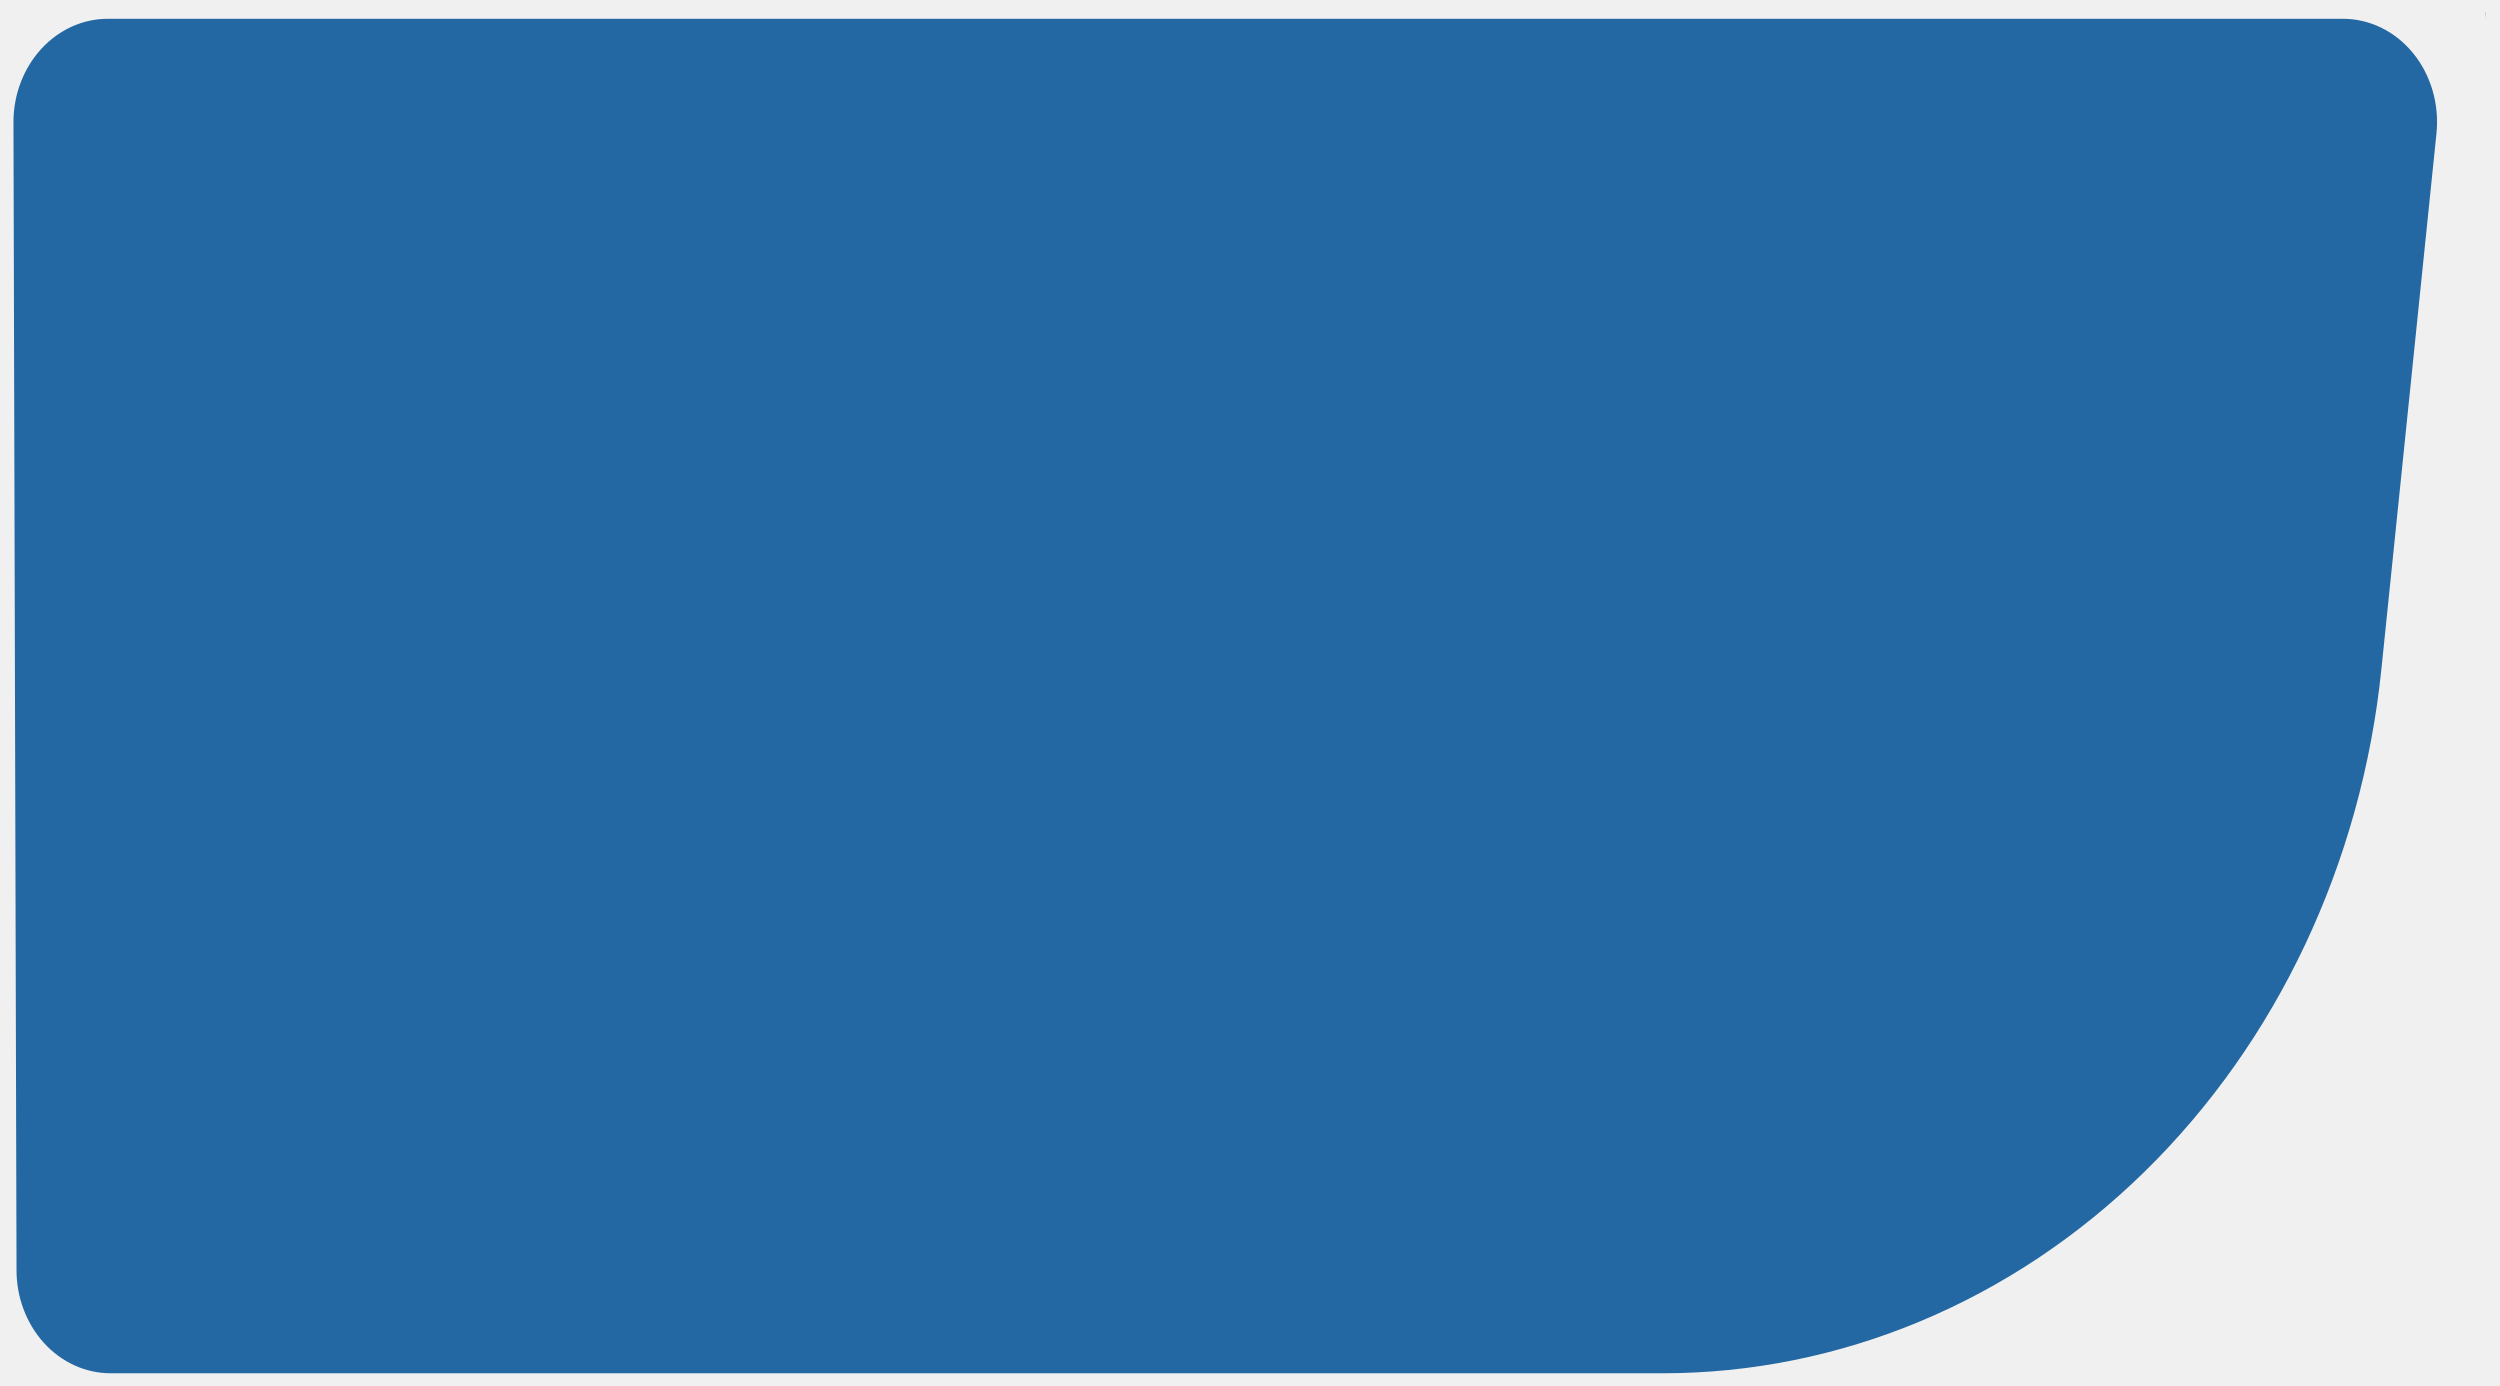
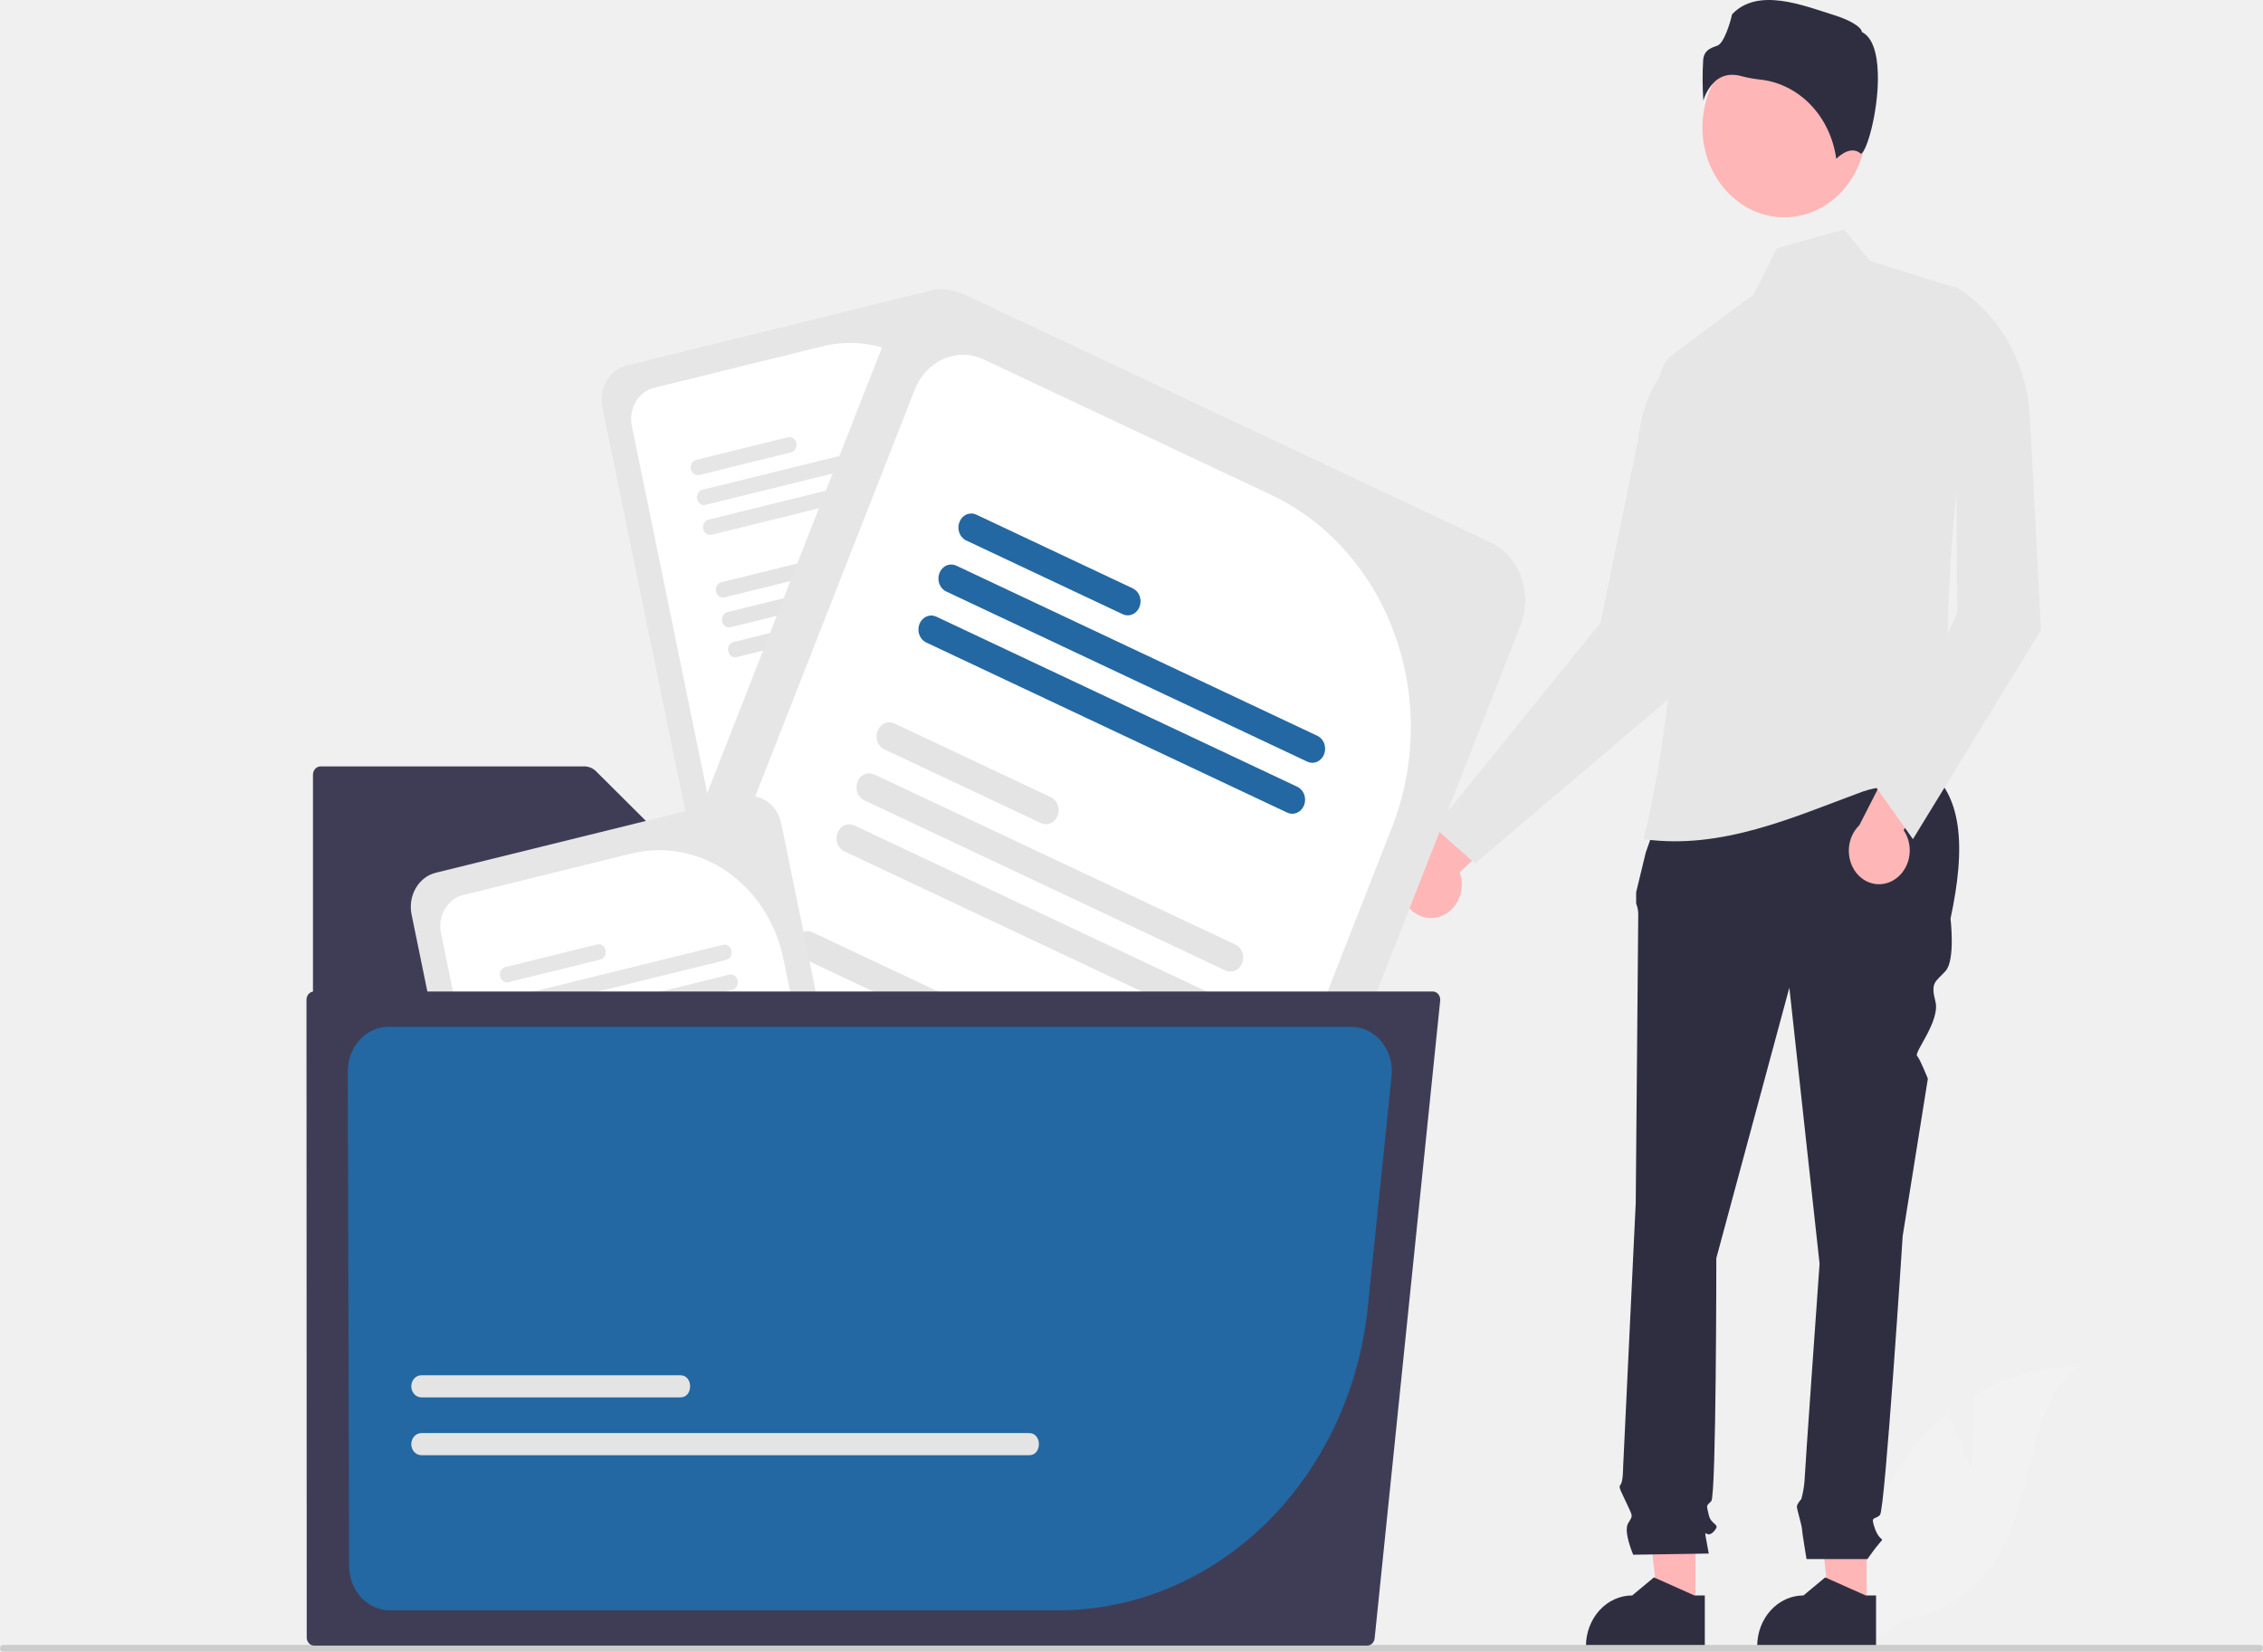
- <svg xmlns="http://www.w3.org/2000/svg" width="148" height="82" viewBox="0 0 148 82" fill="none">
-   <path d="M6.369 1.112C4.901 1.116 3.493 1.754 2.451 2.887C1.408 4.02 0.814 5.557 0.797 7.166L0.978 75.138C0.971 75.944 1.11 76.744 1.388 77.491C1.665 78.238 2.074 78.918 2.592 79.491C3.11 80.064 3.727 80.518 4.406 80.828C5.085 81.139 5.814 81.298 6.549 81.298H98.404C108.939 81.306 119.106 77.056 126.962 69.361C134.817 61.666 139.808 51.067 140.981 39.592L144.238 7.903C144.326 7.049 144.248 6.184 144.01 5.364C143.772 4.545 143.379 3.79 142.856 3.149C142.333 2.508 141.693 1.995 140.977 1.644C140.261 1.293 139.486 1.112 138.701 1.112H6.369ZM147.13 1.112L147.114 0.718H147.13V1.112Z" fill="#2368A2" />
+ <svg xmlns="http://www.w3.org/2000/svg" width="311" height="227" viewBox="0 0 311 227" fill="none">
+   <g clip-path="url(#clip0_1768_12449)">
+     <path d="M197.527 126.068C198.615 125.818 199.571 125.11 200.187 124.095C200.804 123.081 201.032 121.841 200.822 120.644C200.775 120.38 200.707 120.12 200.618 119.869L211.925 109.186L204.533 106.894L194.929 117.39C193.921 117.917 193.142 118.859 192.761 120.011C192.381 121.162 192.429 122.432 192.895 123.545C193.292 124.479 193.966 125.238 194.808 125.696C195.649 126.155 196.608 126.286 197.527 126.068L197.527 126.068Z" fill="#FFB6B6" />
+     <path d="M270.946 201.83L271.357 191.702C275.641 189.192 280.419 187.866 285.277 187.84C278.591 193.831 279.427 205.38 274.894 213.436C273.463 215.937 271.537 218.053 269.258 219.627C266.98 221.201 264.407 222.193 261.731 222.529L256.137 226.283C255.369 221.592 255.538 216.775 256.633 212.162C257.727 207.55 259.721 203.253 262.477 199.566C264.041 197.515 265.835 195.688 267.816 194.128C269.156 198.001 270.946 201.83 270.946 201.83Z" fill="#F2F2F2" />
+     <path d="M256.531 221.071L251.466 221.071L249.056 199.653L256.532 199.654L256.531 221.071Z" fill="#FFB6B6" />
+     <path d="M257.823 226.453L241.489 226.453V226.226C241.489 224.378 242.159 222.606 243.352 221.299C244.544 219.992 246.161 219.258 247.847 219.257H247.847L250.831 216.776L256.398 219.258L257.824 219.258L257.823 226.453Z" fill="#2F2E41" />
+     <path d="M232.997 221.071L227.931 221.071L225.521 199.653L232.998 199.654L232.997 221.071Z" fill="#FFB6B6" />
+     <path d="M234.289 226.453L217.955 226.453V226.226C217.955 224.378 218.625 222.606 219.817 221.299C221.01 219.992 222.627 219.258 224.313 219.257H224.313L227.297 216.776L232.863 219.258L234.289 219.258L234.289 226.453Z" fill="#2F2E41" />
+     <path d="M230.804 103.98L263.754 104.883C270.012 108.609 270.107 116.673 268.056 126.247C268.056 126.247 268.749 131.937 267.364 133.455C265.98 134.972 265.288 134.972 265.98 137.628C266.672 140.283 263.015 144.62 263.459 145.107C263.903 145.594 264.942 148.25 264.942 148.25L261.481 169.873C261.481 169.873 259.058 207.43 258.366 208.189C257.674 208.948 256.981 208.189 257.674 210.086C258.366 211.983 259.058 211.224 258.366 211.983C257.753 212.707 257.175 213.467 256.635 214.259H248.268C248.268 214.259 247.637 210.465 247.637 210.086C247.637 209.707 246.945 207.43 246.945 207.051C246.945 206.672 247.557 206.001 247.557 206.001C247.768 205.23 247.911 204.438 247.983 203.637C247.983 202.878 250.06 173.667 250.06 173.667L245.906 135.731L235.87 172.908C235.87 172.908 235.87 205.534 235.178 206.292C234.485 207.051 234.485 206.672 234.831 208.189C235.178 209.707 236.562 209.327 235.524 210.465C234.485 211.603 234.139 209.707 234.485 211.603L234.831 213.5L224.449 213.663C224.449 213.663 223.064 210.465 223.756 209.327C224.449 208.189 224.407 208.5 223.563 206.637C222.718 204.775 222.372 204.395 222.718 204.016C223.064 203.637 223.064 201.619 223.064 201.619L224.795 165.321C224.795 165.321 225.141 127.005 225.141 125.867C225.167 125.282 225.069 124.697 224.853 124.161V122.616L226.179 117.142L230.804 103.98Z" fill="#2F2E41" />
+     <path d="M197.146 113.745L202.714 118.667L233.072 92.874L231.275 47.981C229.568 49.479 228.149 51.332 227.099 53.434C226.049 55.537 225.39 57.846 225.16 60.23L219.959 85.589L197.146 113.745Z" fill="#E6E6E6" />
+     <path d="M225.886 115.321C236.632 116.826 246.533 112.265 255.885 108.823C260.107 107.269 264.36 108.891 268.279 106.263C266.584 87.965 268.23 67.353 271.83 45.388C272.035 44.145 271.821 42.862 271.227 41.779C270.633 40.696 269.7 39.887 268.601 39.502L257.001 35.854L253.429 31.535L244.204 34.102L240.975 40.5L229.879 48.718C229.231 49.198 228.723 49.872 228.417 50.66C228.111 51.448 228.018 52.316 228.152 53.16C231.485 73.818 230.713 95.02 225.886 115.321Z" fill="#E6E6E6" />
+     <path d="M260.182 120.984C261.167 120.419 261.91 119.451 262.25 118.291C262.591 117.13 262.502 115.87 262.002 114.781C261.891 114.54 261.761 114.311 261.613 114.096L269.831 100.437L262.149 100.442L255.523 113.413C254.684 114.222 254.169 115.36 254.089 116.582C254.01 117.804 254.372 119.011 255.098 119.943C255.712 120.723 256.55 121.251 257.473 121.44C258.397 121.629 259.352 121.469 260.182 120.984L260.182 120.984Z" fill="#FFB6B6" />
+     <path d="M257.861 108.232L262.89 115.321L280.494 86.574L278.971 57.368C278.778 53.649 277.728 50.043 275.922 46.887C274.115 43.731 271.61 41.128 268.638 39.318L268.998 84.211L257.861 108.232Z" fill="#E6E6E6" />
+     <path d="M245.222 29.864C251.439 29.864 256.479 24.339 256.479 17.524C256.479 10.709 251.439 5.185 245.222 5.185C239.004 5.185 233.964 10.709 233.964 17.524C233.964 24.339 239.004 29.864 245.222 29.864Z" fill="#FFB6B6" />
+     <path d="M238.049 10.283C238.484 10.286 238.918 10.349 239.34 10.468C240.171 10.687 241.015 10.843 241.866 10.933C244.473 11.201 246.921 12.42 248.822 14.393C250.722 16.366 251.964 18.981 252.35 21.819C253.004 21.193 254.493 20.043 255.713 21.112C255.732 21.129 255.742 21.138 255.785 21.116C256.596 20.694 258.034 15.508 258.077 10.942C258.1 8.519 257.752 5.424 255.964 4.444L255.87 4.392L255.845 4.28C255.726 3.735 254.391 2.804 252.071 2.08C247.855 0.764 241.571 -1.8 238.032 1.973C237.764 3.245 236.893 5.968 236.013 6.276C235.038 6.618 234.197 6.913 234.064 8.223C233.953 10.088 233.961 11.959 234.088 13.822C234.418 12.682 235.067 11.684 235.942 10.969C236.564 10.51 237.299 10.27 238.049 10.283Z" fill="#2F2E41" />
+     <path d="M311 226.531C311 226.593 310.989 226.654 310.968 226.711C310.946 226.768 310.915 226.819 310.875 226.863C310.835 226.906 310.788 226.941 310.736 226.964C310.684 226.988 310.629 227 310.572 227H0.428C0.314 227 0.205 226.95 0.125 226.862C0.045 226.775 0 226.655 0 226.531C0 226.407 0.045 226.288 0.125 226.2C0.205 226.112 0.314 226.063 0.428 226.063H310.572C310.629 226.062 310.684 226.074 310.736 226.098C310.788 226.121 310.835 226.156 310.875 226.199C310.915 226.243 310.946 226.295 310.968 226.352C310.989 226.409 311 226.47 311 226.531Z" fill="#CCCCCC" />
+     <path d="M128.355 39.821L86.097 50.242C84.965 50.523 83.98 51.284 83.36 52.36C82.739 53.435 82.533 54.736 82.787 55.978L94.374 112.434L144.025 100.19C144.433 100.091 144.806 99.865 145.1 99.539L133.588 43.45C133.332 42.209 132.637 41.13 131.656 40.45C130.675 39.769 129.488 39.543 128.355 39.821Z" fill="#E6E6E6" />
+     <path d="M113.005 47.596L89.847 53.307C88.816 53.562 87.919 54.255 87.354 55.234C86.788 56.213 86.6 57.398 86.831 58.529L97.725 111.608L141.822 100.734L133.888 62.078C132.866 57.125 130.093 52.819 126.178 50.104C122.263 47.389 117.526 46.487 113.005 47.596Z" fill="white" />
+     <path d="M133.342 97.872L104.27 105.042C104.146 105.072 104.028 105.129 103.923 105.21C103.819 105.29 103.73 105.392 103.661 105.511C103.593 105.629 103.547 105.761 103.525 105.899C103.503 106.036 103.506 106.178 103.534 106.314C103.562 106.451 103.615 106.58 103.688 106.694C103.762 106.809 103.855 106.906 103.963 106.981C104.071 107.056 104.192 107.106 104.317 107.13C104.443 107.154 104.572 107.15 104.697 107.119L133.768 99.95C133.893 99.919 134.011 99.862 134.116 99.782C134.22 99.701 134.309 99.599 134.378 99.481C134.446 99.362 134.493 99.231 134.515 99.093C134.537 98.955 134.533 98.813 134.505 98.677C134.477 98.54 134.425 98.411 134.351 98.296C134.278 98.182 134.184 98.085 134.076 98.01C133.968 97.935 133.848 97.885 133.722 97.861C133.596 97.837 133.467 97.841 133.342 97.872Z" fill="#E4E4E4" />
+     <path d="M132.499 93.764L103.427 100.934C103.176 100.996 102.957 101.165 102.819 101.403C102.681 101.642 102.636 101.931 102.692 102.207C102.749 102.483 102.903 102.723 103.121 102.874C103.339 103.025 103.603 103.075 103.854 103.013L132.926 95.844C133.05 95.813 133.168 95.756 133.273 95.675C133.377 95.594 133.466 95.492 133.534 95.374C133.602 95.255 133.649 95.124 133.67 94.986C133.692 94.848 133.689 94.707 133.661 94.57C133.633 94.433 133.581 94.304 133.507 94.19C133.434 94.076 133.34 93.978 133.232 93.903C133.124 93.829 133.004 93.778 132.878 93.754C132.752 93.73 132.624 93.734 132.499 93.764H132.499Z" fill="#E4E4E4" />
+     <path d="M115.187 93.72L102.584 96.828C102.333 96.89 102.115 97.059 101.977 97.297C101.839 97.536 101.794 97.825 101.85 98.1C101.907 98.376 102.061 98.615 102.278 98.766C102.496 98.917 102.76 98.967 103.011 98.905L115.613 95.797C115.738 95.767 115.856 95.71 115.96 95.629C116.065 95.549 116.154 95.447 116.222 95.328C116.291 95.21 116.337 95.078 116.359 94.94C116.381 94.802 116.378 94.661 116.35 94.524C116.322 94.388 116.269 94.258 116.196 94.144C116.122 94.03 116.029 93.932 115.921 93.858C115.812 93.783 115.692 93.732 115.566 93.709C115.44 93.685 115.311 93.689 115.187 93.72Z" fill="#E4E4E4" />
+     <path d="M129.891 81.057L100.819 88.227C100.695 88.257 100.577 88.314 100.472 88.395C100.368 88.476 100.279 88.578 100.211 88.696C100.073 88.935 100.027 89.224 100.084 89.5C100.141 89.776 100.295 90.016 100.513 90.167C100.731 90.318 100.994 90.368 101.246 90.306L130.318 83.137C130.442 83.106 130.56 83.049 130.664 82.968C130.769 82.887 130.858 82.785 130.926 82.667C130.994 82.548 131.04 82.417 131.062 82.279C131.084 82.141 131.081 81.999 131.053 81.863C131.025 81.727 130.972 81.597 130.899 81.483C130.825 81.369 130.732 81.271 130.624 81.196C130.516 81.121 130.396 81.071 130.27 81.047C130.144 81.023 130.015 81.026 129.891 81.057Z" fill="#E4E4E4" />
+     <path d="M129.048 76.951L99.976 84.12C99.852 84.151 99.734 84.208 99.629 84.288C99.525 84.369 99.436 84.471 99.368 84.589C99.299 84.707 99.253 84.839 99.231 84.977C99.209 85.115 99.212 85.256 99.24 85.393C99.268 85.53 99.321 85.659 99.394 85.773C99.468 85.888 99.561 85.985 99.669 86.059C99.777 86.134 99.898 86.185 100.023 86.209C100.149 86.232 100.278 86.228 100.403 86.198L129.475 79.028C129.599 78.998 129.717 78.941 129.821 78.86C129.926 78.779 130.014 78.677 130.083 78.559C130.151 78.441 130.197 78.309 130.219 78.171C130.241 78.033 130.238 77.892 130.21 77.756C130.182 77.619 130.13 77.49 130.056 77.376C129.982 77.261 129.889 77.164 129.781 77.09C129.673 77.015 129.553 76.964 129.427 76.94C129.301 76.916 129.173 76.92 129.048 76.951Z" fill="#E4E4E4" />
+     <path d="M111.735 76.905L99.133 80.013C99.009 80.043 98.891 80.101 98.787 80.181C98.682 80.262 98.593 80.364 98.525 80.483C98.457 80.601 98.41 80.733 98.389 80.871C98.367 81.008 98.37 81.15 98.398 81.286C98.426 81.423 98.478 81.552 98.552 81.666C98.626 81.781 98.719 81.878 98.827 81.953C98.935 82.028 99.055 82.079 99.181 82.102C99.307 82.126 99.436 82.123 99.56 82.092L112.162 78.984C112.287 78.954 112.405 78.896 112.509 78.816C112.613 78.735 112.702 78.633 112.77 78.514C112.839 78.396 112.885 78.264 112.907 78.126C112.929 77.988 112.925 77.847 112.897 77.711C112.869 77.574 112.817 77.445 112.744 77.331C112.67 77.216 112.577 77.119 112.469 77.044C112.361 76.969 112.24 76.918 112.115 76.894C111.989 76.871 111.86 76.874 111.735 76.905Z" fill="#E4E4E4" />
+     <path d="M126.439 64.242L97.368 71.411C97.116 71.473 96.897 71.642 96.76 71.881C96.622 72.12 96.576 72.409 96.633 72.685C96.689 72.96 96.843 73.2 97.061 73.351C97.279 73.502 97.543 73.552 97.794 73.49L126.866 66.321C126.991 66.29 127.109 66.233 127.213 66.153C127.317 66.072 127.406 65.969 127.474 65.851C127.543 65.733 127.589 65.601 127.611 65.463C127.633 65.325 127.629 65.184 127.601 65.048C127.573 64.911 127.521 64.782 127.448 64.668C127.374 64.553 127.281 64.456 127.173 64.381C127.065 64.306 126.944 64.255 126.819 64.231C126.693 64.208 126.564 64.211 126.439 64.242Z" fill="#E6E6E6" />
+     <path d="M125.597 60.136L96.525 67.306C96.401 67.336 96.283 67.394 96.178 67.474C96.074 67.555 95.985 67.657 95.917 67.775C95.779 68.014 95.734 68.303 95.79 68.579C95.847 68.855 96.001 69.095 96.219 69.246C96.437 69.397 96.7 69.447 96.952 69.385L126.024 62.216C126.148 62.185 126.266 62.128 126.37 62.047C126.475 61.966 126.564 61.864 126.632 61.746C126.7 61.627 126.747 61.496 126.768 61.358C126.79 61.22 126.787 61.079 126.759 60.942C126.731 60.806 126.679 60.676 126.605 60.562C126.531 60.448 126.438 60.35 126.33 60.276C126.222 60.201 126.102 60.15 125.976 60.126C125.85 60.102 125.722 60.106 125.597 60.136Z" fill="#E6E6E6" />
+     <path d="M108.284 60.09L95.682 63.197C95.43 63.259 95.212 63.428 95.074 63.667C94.936 63.906 94.89 64.195 94.947 64.471C95.003 64.747 95.158 64.986 95.376 65.138C95.593 65.289 95.857 65.339 96.109 65.277L108.711 62.169C108.835 62.138 108.953 62.081 109.058 62C109.162 61.919 109.251 61.817 109.319 61.699C109.387 61.581 109.434 61.449 109.455 61.311C109.477 61.173 109.474 61.032 109.446 60.895C109.418 60.759 109.366 60.63 109.292 60.515C109.219 60.401 109.125 60.303 109.017 60.229C108.909 60.154 108.789 60.103 108.663 60.079C108.537 60.055 108.409 60.059 108.284 60.09Z" fill="#E6E6E6" />
+     <path d="M44.05 105.325C43.775 105.326 43.511 105.446 43.316 105.659C43.121 105.873 43.011 106.162 43.011 106.464V224.227C43.011 224.529 43.121 224.819 43.316 225.032C43.511 225.246 43.775 225.366 44.05 225.366H178.753C179.028 225.366 179.293 225.246 179.487 225.032C179.682 224.819 179.792 224.529 179.792 224.227V125.368C179.792 125.066 179.682 124.776 179.487 124.563C179.293 124.349 179.028 124.229 178.753 124.228H101.442C100.658 124.229 99.901 123.909 99.32 123.33L81.94 106.02C81.492 105.572 80.907 105.325 80.301 105.325H44.05Z" fill="#3F3D56" />
+     <path d="M204.806 74.524L132.68 40.535C130.746 39.627 128.562 39.596 126.608 40.45C124.653 41.304 123.088 42.973 122.254 45.091L84.461 141.45L169.205 181.385C169.9 181.716 170.667 181.82 171.414 181.685L208.962 85.951C209.791 83.832 209.819 81.438 209.039 79.296C208.26 77.153 206.738 75.437 204.806 74.524Z" fill="#E6E6E6" />
+     <path d="M174.735 68.03L135.208 49.404C133.447 48.576 131.459 48.548 129.679 49.325C127.899 50.102 126.473 51.621 125.714 53.55L90.181 144.146L165.445 179.614L191.323 113.636C194.63 105.176 194.741 95.624 191.632 87.074C188.522 78.524 182.445 71.675 174.735 68.03Z" fill="white" />
+     <path d="M155.779 165.525L106.159 142.142C105.946 142.042 105.718 141.988 105.487 141.985C105.255 141.981 105.025 142.027 104.81 142.121C104.595 142.215 104.399 142.354 104.233 142.531C104.068 142.708 103.935 142.919 103.844 143.152C103.752 143.385 103.704 143.635 103.701 143.889C103.698 144.143 103.741 144.394 103.826 144.63C103.912 144.866 104.04 145.08 104.201 145.262C104.363 145.443 104.556 145.588 104.768 145.688L154.388 169.071C154.601 169.171 154.829 169.225 155.061 169.229C155.292 169.233 155.522 169.186 155.737 169.092C155.952 168.999 156.148 168.859 156.314 168.682C156.48 168.506 156.612 168.295 156.703 168.062C156.795 167.829 156.843 167.578 156.846 167.324C156.849 167.071 156.807 166.819 156.721 166.583C156.635 166.348 156.508 166.133 156.346 165.952C156.184 165.77 155.992 165.625 155.779 165.525Z" fill="#E4E4E4" />
+     <path d="M158.528 158.514L108.909 135.131C108.479 134.929 107.994 134.922 107.56 135.112C107.126 135.302 106.779 135.673 106.594 136.143C106.41 136.614 106.403 137.145 106.576 137.621C106.749 138.097 107.088 138.478 107.517 138.68L157.137 162.063C157.349 162.164 157.578 162.217 157.809 162.22C158.04 162.224 158.27 162.177 158.485 162.083C158.7 161.989 158.896 161.85 159.062 161.673C159.228 161.496 159.36 161.285 159.451 161.052C159.543 160.819 159.591 160.568 159.595 160.315C159.598 160.061 159.555 159.809 159.469 159.574C159.384 159.338 159.256 159.123 159.095 158.941C158.934 158.76 158.741 158.615 158.529 158.514H158.528Z" fill="#E4E4E4" />
+     <path d="M133.167 138.26L111.657 128.123C111.445 128.023 111.216 127.97 110.985 127.966C110.754 127.962 110.524 128.009 110.309 128.103C110.094 128.196 109.899 128.336 109.733 128.513C109.567 128.689 109.435 128.9 109.343 129.133C109.252 129.366 109.203 129.617 109.2 129.87C109.197 130.124 109.24 130.375 109.326 130.611C109.411 130.846 109.539 131.061 109.7 131.242C109.862 131.424 110.054 131.569 110.267 131.669L131.776 141.805C131.989 141.905 132.217 141.959 132.448 141.962C132.679 141.966 132.909 141.919 133.124 141.826C133.339 141.732 133.535 141.593 133.701 141.416C133.866 141.239 133.999 141.028 134.09 140.795C134.181 140.562 134.23 140.312 134.233 140.058C134.236 139.805 134.193 139.553 134.108 139.318C134.022 139.082 133.895 138.867 133.733 138.686C133.572 138.504 133.379 138.359 133.167 138.26Z" fill="#E4E4E4" />
+     <path d="M167.035 136.825L117.415 113.442C116.986 113.241 116.501 113.234 116.068 113.424C115.634 113.614 115.287 113.985 115.102 114.455C114.918 114.925 114.911 115.456 115.084 115.932C115.257 116.408 115.595 116.789 116.023 116.991L165.643 140.374C165.856 140.475 166.085 140.529 166.316 140.532C166.548 140.536 166.778 140.489 166.993 140.396C167.208 140.302 167.404 140.162 167.57 139.985C167.736 139.808 167.869 139.597 167.96 139.364C168.052 139.131 168.1 138.88 168.103 138.626C168.106 138.372 168.064 138.12 167.978 137.884C167.892 137.649 167.764 137.434 167.603 137.252C167.441 137.07 167.248 136.925 167.035 136.825Z" fill="#E4E4E4" />
+     <path d="M169.784 129.818L120.164 106.435C119.951 106.335 119.723 106.281 119.492 106.278C119.26 106.274 119.03 106.32 118.815 106.414C118.6 106.508 118.404 106.647 118.238 106.824C118.073 107.001 117.94 107.212 117.849 107.445C117.757 107.678 117.709 107.928 117.706 108.182C117.703 108.436 117.745 108.687 117.831 108.923C117.917 109.159 118.045 109.373 118.206 109.555C118.368 109.736 118.561 109.881 118.773 109.981L168.393 133.364C168.606 133.464 168.834 133.518 169.065 133.522C169.297 133.525 169.527 133.479 169.742 133.385C169.957 133.292 170.153 133.152 170.319 132.975C170.484 132.799 170.617 132.588 170.708 132.355C170.8 132.121 170.848 131.871 170.851 131.617C170.854 131.364 170.812 131.112 170.726 130.876C170.64 130.641 170.512 130.426 170.351 130.245C170.189 130.063 169.996 129.918 169.784 129.818Z" fill="#E4E4E4" />
+     <path d="M144.423 109.56L122.914 99.424C122.484 99.222 122 99.215 121.566 99.405C121.132 99.595 120.784 99.966 120.6 100.436C120.415 100.907 120.409 101.438 120.581 101.914C120.754 102.39 121.093 102.771 121.522 102.973L143.031 113.109C143.244 113.21 143.472 113.263 143.704 113.267C143.935 113.27 144.165 113.224 144.38 113.13C144.595 113.036 144.791 112.896 144.957 112.719C145.123 112.542 145.255 112.331 145.347 112.098C145.438 111.865 145.487 111.615 145.49 111.361C145.493 111.107 145.45 110.855 145.365 110.62C145.279 110.384 145.152 110.169 144.99 109.987C144.828 109.806 144.636 109.661 144.423 109.56Z" fill="#E4E4E4" />
+     <path d="M178.291 108.126L128.672 84.743C128.242 84.541 127.758 84.535 127.324 84.725C126.891 84.915 126.544 85.285 126.359 85.756C126.175 86.226 126.168 86.757 126.341 87.233C126.513 87.708 126.851 88.089 127.28 88.292L176.9 111.675C177.112 111.775 177.341 111.829 177.572 111.832C177.804 111.836 178.033 111.789 178.248 111.695C178.463 111.601 178.659 111.462 178.825 111.285C178.991 111.108 179.124 110.897 179.215 110.664C179.306 110.43 179.355 110.18 179.358 109.926C179.361 109.673 179.319 109.421 179.233 109.185C179.147 108.949 179.02 108.734 178.858 108.553C178.697 108.371 178.504 108.226 178.291 108.126Z" fill="#2368A2" />
+     <path d="M181.04 101.118L131.42 77.735C130.991 77.534 130.506 77.527 130.073 77.717C129.639 77.907 129.292 78.278 129.107 78.748C128.923 79.218 128.916 79.749 129.089 80.225C129.262 80.701 129.599 81.082 130.028 81.284L179.648 104.667C179.861 104.768 180.09 104.822 180.321 104.826C180.553 104.83 180.784 104.784 180.999 104.69C181.214 104.597 181.411 104.457 181.577 104.28C181.743 104.103 181.876 103.891 181.968 103.658C182.059 103.424 182.108 103.173 182.111 102.919C182.114 102.665 182.071 102.413 181.985 102.177C181.899 101.941 181.771 101.726 181.609 101.545C181.447 101.363 181.253 101.218 181.04 101.118Z" fill="#2368A2" />
+     <path d="M155.68 80.86L134.17 70.724C133.741 70.522 133.256 70.515 132.822 70.705C132.388 70.895 132.04 71.266 131.856 71.736C131.671 72.207 131.665 72.738 131.838 73.214C132.011 73.69 132.349 74.071 132.778 74.273L154.288 84.409C154.5 84.51 154.729 84.563 154.96 84.567C155.192 84.57 155.421 84.523 155.636 84.429C155.852 84.335 156.048 84.196 156.213 84.019C156.379 83.842 156.512 83.631 156.603 83.398C156.695 83.165 156.743 82.914 156.746 82.661C156.749 82.407 156.707 82.155 156.621 81.919C156.535 81.684 156.408 81.469 156.246 81.287C156.085 81.105 155.892 80.96 155.68 80.86V80.86Z" fill="#2368A2" />
+     <path d="M102.129 109.523L59.871 119.944C58.739 120.225 57.755 120.986 57.134 122.062C56.513 123.137 56.307 124.438 56.561 125.68L68.148 182.136L117.799 169.892C118.207 169.793 118.58 169.567 118.874 169.241L107.362 113.152C107.106 111.911 106.411 110.832 105.43 110.152C104.449 109.471 103.262 109.245 102.129 109.523Z" fill="#E6E6E6" />
+     <path d="M86.779 117.297L63.621 123.008C62.59 123.263 61.693 123.956 61.128 124.935C60.562 125.914 60.374 127.099 60.605 128.23L71.499 181.309L115.596 170.435L107.662 131.779C106.64 126.826 103.868 122.52 99.953 119.805C96.038 117.09 91.3 116.188 86.779 117.297Z" fill="white" />
+     <path d="M107.116 167.573L78.044 174.743C77.92 174.773 77.802 174.83 77.697 174.911C77.593 174.991 77.504 175.094 77.435 175.212C77.367 175.33 77.321 175.462 77.299 175.6C77.277 175.738 77.28 175.879 77.308 176.016C77.336 176.152 77.388 176.281 77.462 176.396C77.536 176.51 77.629 176.607 77.737 176.682C77.845 176.757 77.966 176.807 78.091 176.831C78.217 176.855 78.346 176.851 78.471 176.82L107.542 169.651C107.667 169.62 107.785 169.563 107.89 169.483C107.994 169.402 108.083 169.3 108.152 169.182C108.22 169.064 108.267 168.932 108.289 168.794C108.311 168.656 108.307 168.514 108.279 168.378C108.251 168.241 108.199 168.112 108.125 167.998C108.052 167.883 107.958 167.786 107.85 167.711C107.742 167.636 107.621 167.586 107.496 167.562C107.37 167.539 107.241 167.542 107.116 167.573Z" fill="#E4E4E4" />
+     <path d="M106.273 163.465L77.201 170.635C76.95 170.697 76.731 170.866 76.593 171.105C76.455 171.343 76.409 171.633 76.466 171.908C76.523 172.184 76.677 172.424 76.895 172.575C77.113 172.726 77.376 172.776 77.628 172.714L106.7 165.545C106.951 165.483 107.17 165.314 107.308 165.075C107.446 164.836 107.491 164.547 107.435 164.271C107.378 163.995 107.224 163.756 107.006 163.605C106.788 163.453 106.525 163.403 106.273 163.465Z" fill="#E4E4E4" />
+     <path d="M88.961 163.421L76.359 166.529C76.234 166.56 76.117 166.617 76.012 166.697C75.908 166.778 75.819 166.88 75.751 166.998C75.683 167.116 75.637 167.248 75.615 167.386C75.593 167.524 75.596 167.665 75.624 167.801C75.652 167.938 75.704 168.067 75.778 168.181C75.852 168.295 75.945 168.392 76.052 168.467C76.16 168.542 76.281 168.593 76.406 168.616C76.532 168.64 76.66 168.637 76.785 168.606L89.387 165.498C89.512 165.468 89.63 165.411 89.734 165.331C89.839 165.25 89.928 165.148 89.997 165.03C90.065 164.911 90.112 164.779 90.133 164.641C90.155 164.503 90.152 164.362 90.124 164.225C90.096 164.089 90.044 163.96 89.97 163.845C89.896 163.731 89.803 163.633 89.695 163.559C89.587 163.484 89.466 163.433 89.34 163.41C89.214 163.386 89.085 163.39 88.961 163.421Z" fill="#E4E4E4" />
+     <path d="M103.665 150.758L74.593 157.928C74.469 157.958 74.351 158.016 74.246 158.096C74.142 158.177 74.053 158.279 73.985 158.398C73.847 158.636 73.801 158.926 73.858 159.201C73.915 159.477 74.069 159.717 74.287 159.868C74.504 160.019 74.768 160.069 75.02 160.007L104.092 152.838C104.343 152.776 104.562 152.607 104.7 152.368C104.838 152.129 104.883 151.84 104.827 151.564C104.77 151.288 104.616 151.049 104.398 150.898C104.18 150.746 103.916 150.696 103.665 150.758Z" fill="#E4E4E4" />
+     <path d="M102.822 146.653L73.75 153.822C73.626 153.853 73.508 153.91 73.403 153.99C73.299 154.071 73.21 154.173 73.141 154.291C73.073 154.41 73.027 154.541 73.005 154.679C72.983 154.817 72.986 154.959 73.014 155.095C73.042 155.232 73.094 155.361 73.168 155.475C73.242 155.59 73.335 155.687 73.443 155.762C73.551 155.836 73.672 155.887 73.797 155.911C73.923 155.934 74.052 155.931 74.177 155.9L103.248 148.73C103.373 148.7 103.491 148.643 103.595 148.562C103.7 148.482 103.788 148.379 103.857 148.261C103.925 148.143 103.971 148.011 103.993 147.873C104.015 147.736 104.012 147.594 103.984 147.458C103.956 147.321 103.903 147.192 103.83 147.078C103.756 146.964 103.663 146.866 103.555 146.792C103.447 146.717 103.327 146.666 103.201 146.642C103.075 146.619 102.947 146.622 102.822 146.653Z" fill="#E4E4E4" />
+     <path d="M85.509 146.606L72.907 149.714C72.656 149.776 72.437 149.945 72.299 150.184C72.161 150.423 72.116 150.712 72.172 150.987C72.229 151.263 72.383 151.503 72.601 151.654C72.819 151.805 73.082 151.855 73.334 151.793L85.936 148.685C86.188 148.623 86.406 148.454 86.544 148.215C86.682 147.977 86.728 147.688 86.671 147.412C86.615 147.136 86.46 146.896 86.243 146.745C86.025 146.594 85.761 146.544 85.509 146.606Z" fill="#E4E4E4" />
+     <path d="M100.214 133.944L71.142 141.113C71.017 141.144 70.9 141.201 70.795 141.282C70.691 141.363 70.602 141.465 70.534 141.583C70.396 141.822 70.35 142.111 70.407 142.387C70.463 142.663 70.618 142.902 70.835 143.053C71.053 143.205 71.317 143.255 71.569 143.193L100.64 136.023C100.765 135.993 100.883 135.935 100.987 135.855C101.092 135.774 101.18 135.672 101.249 135.553C101.317 135.435 101.363 135.303 101.385 135.165C101.407 135.027 101.404 134.886 101.376 134.75C101.348 134.613 101.295 134.484 101.222 134.37C101.148 134.255 101.055 134.158 100.947 134.083C100.839 134.008 100.719 133.957 100.593 133.934C100.467 133.91 100.338 133.913 100.214 133.944H100.214Z" fill="#E6E6E6" />
+     <path d="M99.371 129.838L70.299 137.007C70.174 137.038 70.057 137.095 69.952 137.175C69.848 137.256 69.759 137.358 69.691 137.477C69.553 137.716 69.507 138.005 69.564 138.28C69.621 138.556 69.775 138.796 69.993 138.947C70.211 139.098 70.474 139.148 70.726 139.086L99.798 131.917C100.049 131.855 100.268 131.686 100.406 131.447C100.544 131.208 100.589 130.919 100.533 130.643C100.476 130.368 100.322 130.128 100.104 129.977C99.886 129.826 99.622 129.775 99.371 129.838H99.371Z" fill="#E6E6E6" />
+     <path d="M82.058 129.792L69.456 132.899C69.204 132.961 68.986 133.13 68.848 133.369C68.71 133.608 68.664 133.897 68.721 134.173C68.778 134.449 68.932 134.689 69.15 134.84C69.368 134.991 69.631 135.041 69.883 134.979L82.485 131.871C82.61 131.84 82.727 131.783 82.832 131.702C82.936 131.622 83.025 131.519 83.093 131.401C83.162 131.283 83.208 131.151 83.23 131.013C83.251 130.875 83.248 130.734 83.22 130.597C83.192 130.461 83.14 130.332 83.066 130.217C82.993 130.103 82.899 130.006 82.791 129.931C82.683 129.856 82.563 129.805 82.438 129.781C82.312 129.757 82.183 129.761 82.058 129.792Z" fill="#E6E6E6" />
+     <path d="M43.158 136.256C43.021 136.256 42.886 136.285 42.76 136.342C42.634 136.4 42.52 136.484 42.423 136.589C42.327 136.695 42.25 136.82 42.198 136.959C42.146 137.097 42.119 137.245 42.119 137.394C42.119 137.437 42.151 225.142 42.151 225.142C42.179 225.421 42.3 225.678 42.491 225.864C42.681 226.051 42.928 226.154 43.183 226.154H187.883C188.138 226.154 188.385 226.051 188.575 225.864C188.766 225.678 188.887 225.421 188.915 225.142L197.922 137.522C197.939 137.363 197.924 137.202 197.88 137.049C197.835 136.896 197.762 136.755 197.665 136.636C197.568 136.516 197.448 136.42 197.315 136.354C197.181 136.289 197.036 136.255 196.89 136.256L43.158 136.256Z" fill="#3F3D56" />
+     <path d="M53.369 141.112C51.901 141.116 50.493 141.754 49.45 142.887C48.408 144.02 47.814 145.557 47.797 147.166L47.978 215.138C47.971 215.944 48.111 216.744 48.388 217.491C48.665 218.238 49.074 218.918 49.592 219.491C50.11 220.063 50.727 220.518 51.406 220.828C52.085 221.139 52.814 221.298 53.549 221.298H145.404C155.939 221.306 166.106 217.056 173.962 209.361C181.817 201.666 186.808 191.067 187.981 179.591L191.238 147.903C191.326 147.049 191.248 146.184 191.01 145.364C190.772 144.545 190.379 143.79 189.856 143.149C189.333 142.508 188.693 141.995 187.977 141.644C187.261 141.293 186.486 141.112 185.701 141.112H53.369ZM194.13 141.112L194.114 140.718H194.13V141.112Z" fill="#2368A2" />
+     <path d="M93.492 192.037H57.908C57.541 192.037 57.188 191.876 56.928 191.591C56.668 191.306 56.522 190.92 56.522 190.517C56.522 190.114 56.668 189.727 56.928 189.442C57.188 189.157 57.541 188.997 57.908 188.997H93.492C95.279 188.97 95.297 192.064 93.492 192.037Z" fill="#E4E4E4" />
+     <path d="M141.426 199.985H57.908C57.541 199.985 57.188 199.825 56.928 199.54C56.668 199.255 56.522 198.868 56.522 198.465C56.522 198.062 56.668 197.676 56.928 197.391C57.188 197.106 57.541 196.945 57.908 196.945H141.426C143.214 196.918 143.232 200.012 141.426 199.985Z" fill="#E4E4E4" />
+   </g>
+   <defs>
+     <clipPath id="clip0_1768_12449">
+       <rect width="311" height="227" fill="white" />
+     </clipPath>
+   </defs>
</svg>
